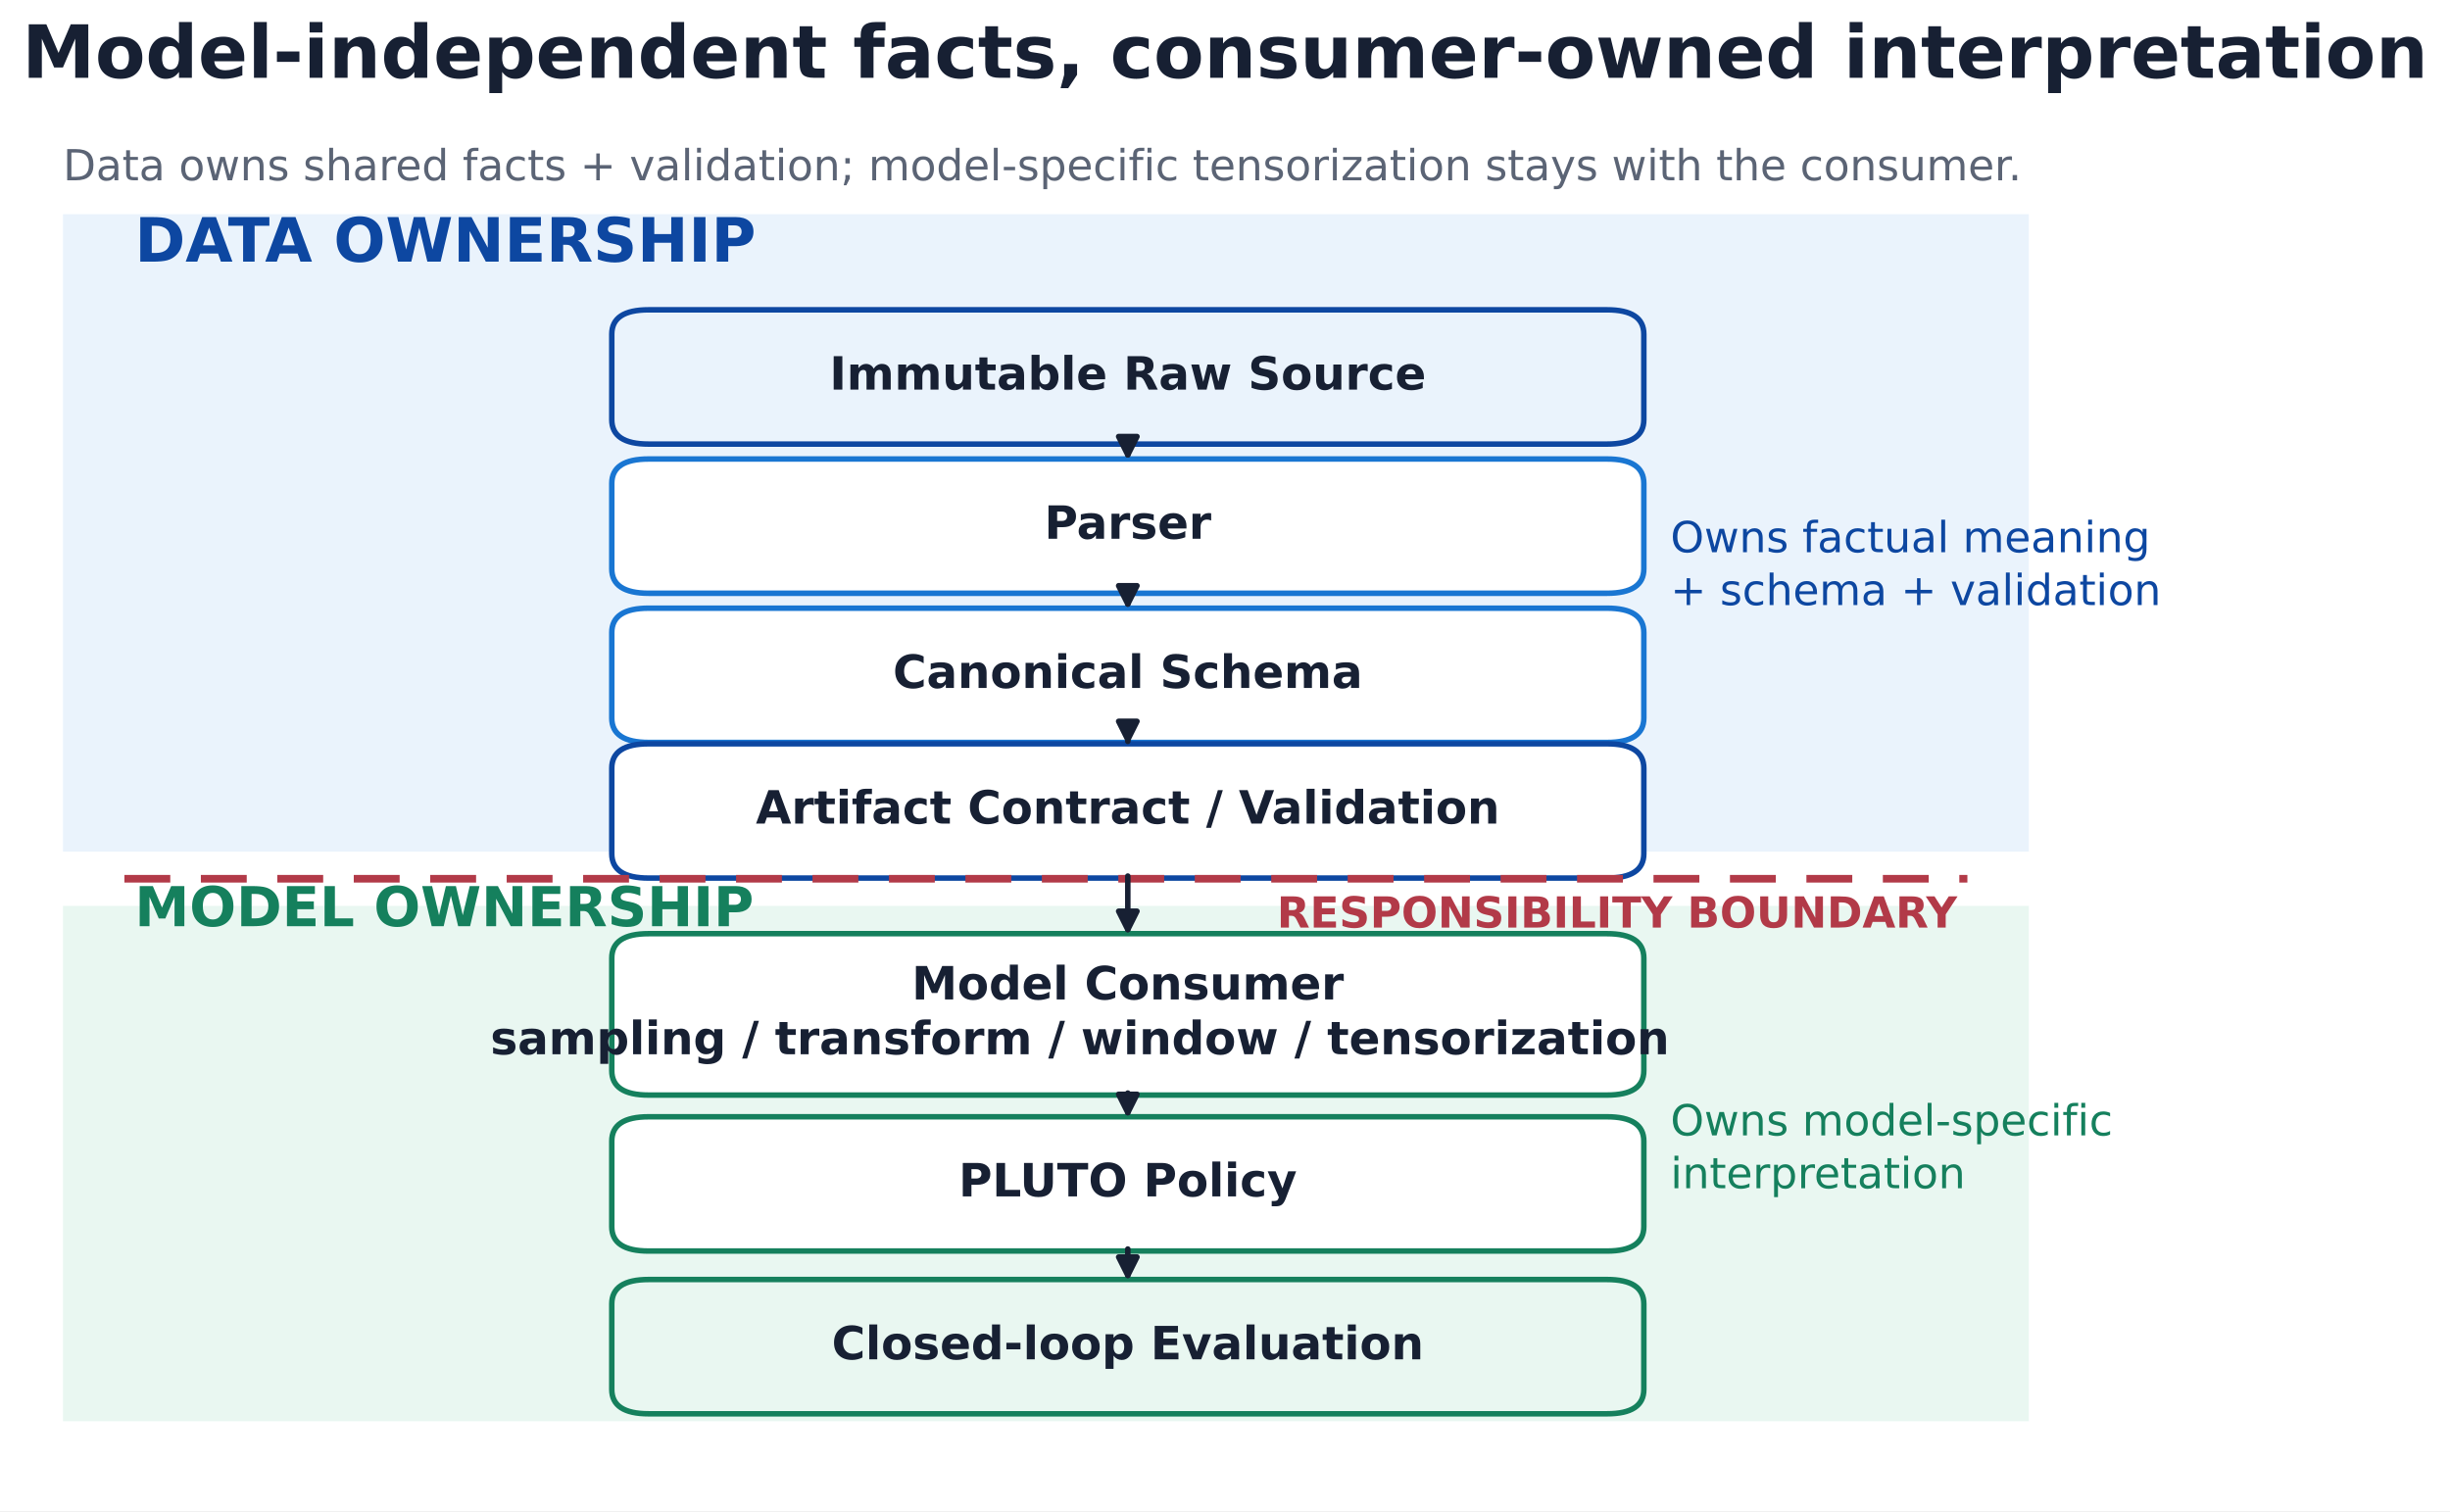
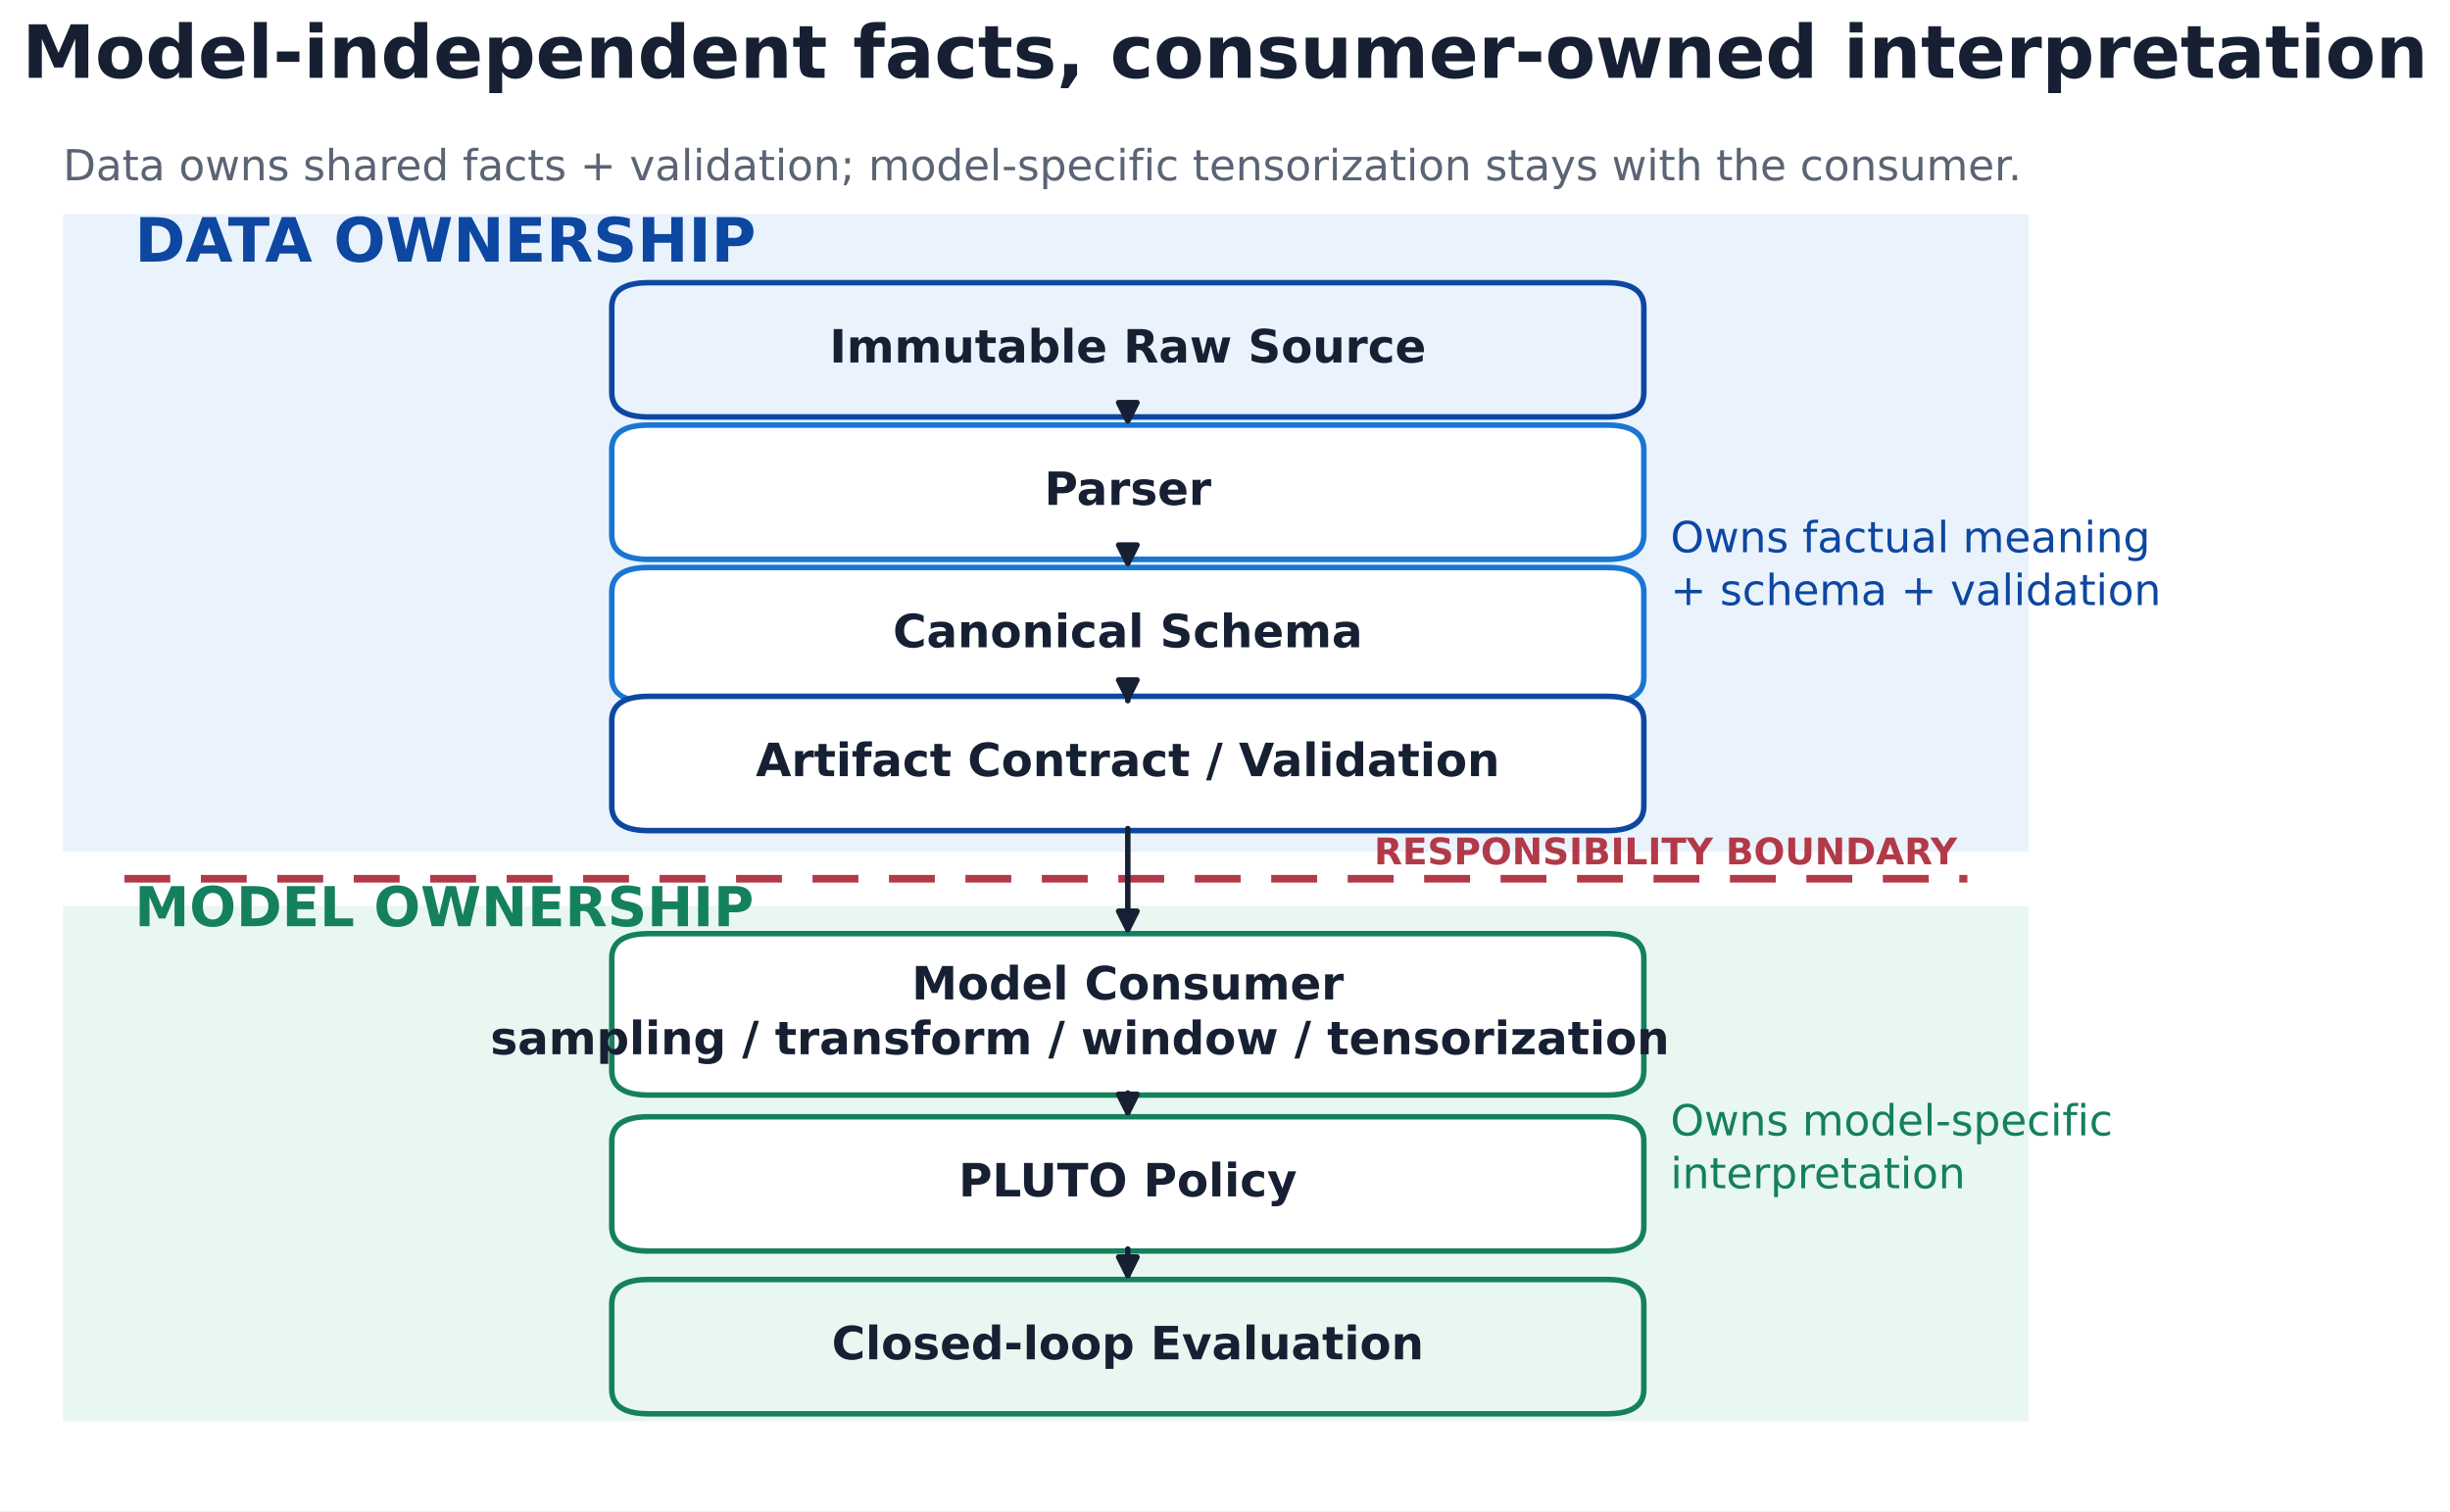
<svg xmlns="http://www.w3.org/2000/svg" width="801.131pt" height="494.156pt" viewBox="0 0 801.131 494.156" version="1.1">
  <defs>
    <style type="text/css">*{stroke-linejoin: round; stroke-linecap: butt}</style>
  </defs>
  <g id="figure_1">
    <g id="patch_1">
      <path d="M 0 494.156 L 801.131 494.156 L 801.131 0 L 0 0 z " style="fill: #ffffff" />
    </g>
    <g id="axes_1">
      <g id="patch_2">
-         <path d="M 20.592 278.502 L 663.408 278.502 L 663.408 70.047 L 20.592 70.047 z " clip-path="url(#pdc6945802a)" style="fill: #eaf3fc" />
+         <path d="M 20.592 278.502 L 663.408 278.502 L 663.408 70.047 L 20.592 70.047 z " clip-path="url(#pc5da45b271)" style="fill: #eaf3fc" />
      </g>
      <g id="patch_3">
-         <path d="M 20.592 464.78 L 663.408 464.78 L 663.408 296.243 L 20.592 296.243 z " clip-path="url(#pdc6945802a)" style="fill: #e9f7f1" />
+         <path d="M 20.592 464.78 L 663.408 464.78 L 663.408 296.243 L 20.592 296.243 z " clip-path="url(#pc5da45b271)" style="fill: #e9f7f1" />
      </g>
      <g id="patch_4">
-         <path d="M 212.098 145.224 L 525.47 145.224 Q 537.523 145.224 537.523 137.241 L 537.523 109.299 Q 537.523 101.316 525.47 101.316 L 212.098 101.316 Q 200.045 101.316 200.045 109.299 L 200.045 137.241 Q 200.045 145.224 212.098 145.224 z " clip-path="url(#pdc6945802a)" style="fill: #eaf3fc; stroke: #0d47a1; stroke-width: 1.8; stroke-linejoin: miter" />
+         <path d="M 212.098 136.354 L 525.47 136.354 Q 537.523 136.354 537.523 128.37 L 537.523 100.429 Q 537.523 92.445 525.47 92.445 L 212.098 92.445 Q 200.045 92.445 200.045 100.429 L 200.045 128.37 Q 200.045 136.354 212.098 136.354 z " clip-path="url(#pc5da45b271)" style="fill: #eaf3fc; stroke: #0d47a1; stroke-width: 1.8; stroke-linejoin: miter" />
      </g>
      <g id="patch_5">
-         <path d="M 212.098 194.011 L 525.47 194.011 Q 537.523 194.011 537.523 186.028 L 537.523 158.086 Q 537.523 150.103 525.47 150.103 L 212.098 150.103 Q 200.045 150.103 200.045 158.086 L 200.045 186.028 Q 200.045 194.011 212.098 194.011 z " clip-path="url(#pdc6945802a)" style="fill: #ffffff; stroke: #1976d2; stroke-width: 1.8; stroke-linejoin: miter" />
+         <path d="M 212.098 182.923 L 525.47 182.923 Q 537.523 182.923 537.523 174.94 L 537.523 146.998 Q 537.523 139.015 525.47 139.015 L 212.098 139.015 Q 200.045 139.015 200.045 146.998 L 200.045 174.94 Q 200.045 182.923 212.098 182.923 z " clip-path="url(#pc5da45b271)" style="fill: #ffffff; stroke: #1976d2; stroke-width: 1.8; stroke-linejoin: miter" />
      </g>
      <g id="patch_6">
-         <path d="M 212.098 242.798 L 525.47 242.798 Q 537.523 242.798 537.523 234.815 L 537.523 206.873 Q 537.523 198.89 525.47 198.89 L 212.098 198.89 Q 200.045 198.89 200.045 206.873 L 200.045 234.815 Q 200.045 242.798 212.098 242.798 z " clip-path="url(#pdc6945802a)" style="fill: #ffffff; stroke: #1976d2; stroke-width: 1.8; stroke-linejoin: miter" />
+         <path d="M 212.098 229.493 L 525.47 229.493 Q 537.523 229.493 537.523 221.51 L 537.523 193.568 Q 537.523 185.584 525.47 185.584 L 212.098 185.584 Q 200.045 185.584 200.045 193.568 L 200.045 221.51 Q 200.045 229.493 212.098 229.493 z " clip-path="url(#pc5da45b271)" style="fill: #ffffff; stroke: #1976d2; stroke-width: 1.8; stroke-linejoin: miter" />
      </g>
      <g id="patch_7">
-         <path d="M 212.098 287.15 L 525.47 287.15 Q 537.523 287.15 537.523 279.167 L 537.523 251.225 Q 537.523 243.242 525.47 243.242 L 212.098 243.242 Q 200.045 243.242 200.045 251.225 L 200.045 279.167 Q 200.045 287.15 212.098 287.15 z " clip-path="url(#pdc6945802a)" style="fill: #ffffff; stroke: #0d47a1; stroke-width: 1.8; stroke-linejoin: miter" />
+         <path d="M 212.098 271.627 L 525.47 271.627 Q 537.523 271.627 537.523 263.644 L 537.523 235.702 Q 537.523 227.719 525.47 227.719 L 212.098 227.719 Q 200.045 227.719 200.045 235.702 L 200.045 263.644 Q 200.045 271.627 212.098 271.627 z " clip-path="url(#pc5da45b271)" style="fill: #ffffff; stroke: #0d47a1; stroke-width: 1.8; stroke-linejoin: miter" />
      </g>
      <g id="patch_8">
-         <path d="M 212.098 358.114 L 525.47 358.114 Q 537.523 358.114 537.523 350.13 L 537.523 313.318 Q 537.523 305.335 525.47 305.335 L 212.098 305.335 Q 200.045 305.335 200.045 313.318 L 200.045 350.13 Q 200.045 358.114 212.098 358.114 z " clip-path="url(#pdc6945802a)" style="fill: #ffffff; stroke: #15805d; stroke-width: 1.8; stroke-linejoin: miter" />
+         <path d="M 212.098 358.114 L 525.47 358.114 Q 537.523 358.114 537.523 350.13 L 537.523 313.318 Q 537.523 305.335 525.47 305.335 L 212.098 305.335 Q 200.045 305.335 200.045 313.318 L 200.045 350.13 Q 200.045 358.114 212.098 358.114 z " clip-path="url(#pc5da45b271)" style="fill: #ffffff; stroke: #15805d; stroke-width: 1.8; stroke-linejoin: miter" />
      </g>
      <g id="patch_9">
-         <path d="M 212.098 409.118 L 525.47 409.118 Q 537.523 409.118 537.523 401.135 L 537.523 373.193 Q 537.523 365.21 525.47 365.21 L 212.098 365.21 Q 200.045 365.21 200.045 373.193 L 200.045 401.135 Q 200.045 409.118 212.098 409.118 z " clip-path="url(#pdc6945802a)" style="fill: #ffffff; stroke: #15805d; stroke-width: 1.8; stroke-linejoin: miter" />
+         <path d="M 212.098 409.118 L 525.47 409.118 Q 537.523 409.118 537.523 401.135 L 537.523 373.193 Q 537.523 365.21 525.47 365.21 L 212.098 365.21 Q 200.045 365.21 200.045 373.193 L 200.045 401.135 Q 200.045 409.118 212.098 409.118 z " clip-path="url(#pc5da45b271)" style="fill: #ffffff; stroke: #15805d; stroke-width: 1.8; stroke-linejoin: miter" />
      </g>
      <g id="patch_10">
-         <path d="M 212.098 462.341 L 525.47 462.341 Q 537.523 462.341 537.523 454.358 L 537.523 426.416 Q 537.523 418.432 525.47 418.432 L 212.098 418.432 Q 200.045 418.432 200.045 426.416 L 200.045 454.358 Q 200.045 462.341 212.098 462.341 z " clip-path="url(#pdc6945802a)" style="fill: #e9f7f1; stroke: #15805d; stroke-width: 1.8; stroke-linejoin: miter" />
+         <path d="M 212.098 462.341 L 525.47 462.341 Q 537.523 462.341 537.523 454.358 L 537.523 426.416 Q 537.523 418.432 525.47 418.432 L 212.098 418.432 Q 200.045 418.432 200.045 426.416 L 200.045 454.358 Q 200.045 462.341 212.098 462.341 z " clip-path="url(#pc5da45b271)" style="fill: #e9f7f1; stroke: #15805d; stroke-width: 1.8; stroke-linejoin: miter" />
      </g>
      <g id="line2d_1">
-         <path d="M 40.68 287.372 L 643.32 287.372 " clip-path="url(#pdc6945802a)" style="fill: none; stroke-dasharray: 15,10; stroke-dashoffset: 0; stroke: #b23a48; stroke-width: 2.5" />
+         <path d="M 40.68 287.372 L 643.32 287.372 " clip-path="url(#pc5da45b271)" style="fill: none; stroke-dasharray: 15,10; stroke-dashoffset: 0; stroke: #b23a48; stroke-width: 2.5" />
      </g>
      <g id="text_1">
        <text style="fill: #5b6475; font: 14px 'DejaVu Sans'; text-anchor: start" x="20.592" y="58.959" transform="rotate(-0 20.592 58.95945)">Data owns shared facts + validation; model-specific tensorization stays with the consumer.</text>
      </g>
      <g id="text_2">
        <text style="fill: #0d47a1; font: 700 20px 'DejaVu Sans'; text-anchor: start" x="44.028" y="85.571" transform="rotate(-0 44.028 85.57065)">DATA OWNERSHIP</text>
      </g>
      <g id="text_3">
        <text style="fill: #15805d; font: 700 18px 'DejaVu Sans'; text-anchor: start" x="44.028" y="302.895" transform="rotate(-0 44.028 302.8954)">MODEL OWNERSHIP</text>
      </g>
      <g id="text_4">
-         <text style="fill: #172033; font: 700 15px 'DejaVu Sans'; text-anchor: middle" x="368.784" y="127.409" transform="rotate(-0 368.784 127.4089)">Immutable Raw Source</text>
+         <text style="fill: #172033; font: 700 15px 'DejaVu Sans'; text-anchor: middle" x="368.784" y="118.539" transform="rotate(-0 368.784 118.5385)">Immutable Raw Source</text>
      </g>
      <g id="patch_11">
-         <path d="M 368.784 144.56 Q 368.784 147.663 368.784 148.753 " style="fill: none; stroke: #172033; stroke-width: 1.8; stroke-linecap: round" />
-         <path d="M 371.784 142.753 L 368.784 148.753 L 365.784 142.753 z " style="fill: #172033; stroke: #172033; stroke-width: 1.8; stroke-linecap: round" />
+         <path d="M 368.784 135.692 Q 368.784 137.683 368.784 137.662 " style="fill: none; stroke: #172033; stroke-width: 1.8; stroke-linecap: round" />
+         <path d="M 371.784 131.662 L 368.784 137.662 L 365.784 131.662 z " style="fill: #172033; stroke: #172033; stroke-width: 1.8; stroke-linecap: round" />
      </g>
      <g id="text_5">
-         <text style="fill: #172033; font: 700 15px 'DejaVu Sans'; text-anchor: middle" x="368.784" y="176.196" transform="rotate(-0 368.784 176.1961)">Parser</text>
+         <text style="fill: #172033; font: 700 15px 'DejaVu Sans'; text-anchor: middle" x="368.784" y="165.108" transform="rotate(-0 368.784 165.1081)">Parser</text>
      </g>
      <g id="patch_12">
-         <path d="M 368.784 193.348 Q 368.784 196.45 368.784 197.54 " style="fill: none; stroke: #172033; stroke-width: 1.8; stroke-linecap: round" />
-         <path d="M 371.784 191.54 L 368.784 197.54 L 365.784 191.54 z " style="fill: #172033; stroke: #172033; stroke-width: 1.8; stroke-linecap: round" />
+         <path d="M 368.784 182.262 Q 368.784 184.253 368.784 184.232 " style="fill: none; stroke: #172033; stroke-width: 1.8; stroke-linecap: round" />
+         <path d="M 371.784 178.232 L 368.784 184.232 L 365.784 178.232 z " style="fill: #172033; stroke: #172033; stroke-width: 1.8; stroke-linecap: round" />
      </g>
      <g id="text_6">
-         <text style="fill: #172033; font: 700 15px 'DejaVu Sans'; text-anchor: middle" x="368.784" y="224.983" transform="rotate(-0 368.784 224.9833)">Canonical Schema</text>
+         <text style="fill: #172033; font: 700 15px 'DejaVu Sans'; text-anchor: middle" x="368.784" y="211.678" transform="rotate(-0 368.784 211.6777)">Canonical Schema</text>
      </g>
      <g id="patch_13">
-         <path d="M 368.784 242.139 Q 368.784 243.019 368.784 241.887 " style="fill: none; stroke: #172033; stroke-width: 1.8; stroke-linecap: round" />
-         <path d="M 371.784 235.887 L 368.784 241.887 L 365.784 235.887 z " style="fill: #172033; stroke: #172033; stroke-width: 1.8; stroke-linecap: round" />
+         <path d="M 368.784 228.831 Q 368.784 229.606 368.784 228.367 " style="fill: none; stroke: #172033; stroke-width: 1.8; stroke-linecap: round" />
+         <path d="M 371.784 222.367 L 368.784 228.367 L 365.784 222.367 z " style="fill: #172033; stroke: #172033; stroke-width: 1.8; stroke-linecap: round" />
      </g>
      <g id="text_7">
-         <text style="fill: #172033; font: 700 15px 'DejaVu Sans'; text-anchor: middle" x="368.784" y="269.335" transform="rotate(-0 368.784 269.3353)">Artifact Contract  /  Validation</text>
+         <text style="fill: #172033; font: 700 15px 'DejaVu Sans'; text-anchor: middle" x="368.784" y="253.812" transform="rotate(-0 368.784 253.8121)">Artifact Contract  /  Validation</text>
      </g>
      <g id="patch_14">
-         <path d="M 368.784 286.489 Q 368.784 296.244 368.784 303.986 " style="fill: none; stroke: #172033; stroke-width: 1.8; stroke-linecap: round" />
-         <path d="M 371.784 297.986 L 368.784 303.986 L 365.784 297.986 z " style="fill: #172033; stroke: #172033; stroke-width: 1.8; stroke-linecap: round" />
+         <path d="M 368.784 270.962 Q 368.784 288.478 368.784 303.981 " style="fill: none; stroke: #172033; stroke-width: 1.8; stroke-linecap: round" />
+         <path d="M 371.784 297.981 L 368.784 303.981 L 365.784 297.981 z " style="fill: #172033; stroke: #172033; stroke-width: 1.8; stroke-linecap: round" />
      </g>
      <g id="text_8">
        <text style="fill: #172033; font: 700 15px 'DejaVu Sans'" transform="translate(298.1305 326.8365)">Model Consumer</text>
        <text style="fill: #172033; font: 700 15px 'DejaVu Sans'" transform="translate(160.3379 344.773)">sampling  /  transform  /  window  /  tensorization</text>
      </g>
      <g id="patch_15">
        <path d="M 368.784 357.451 Q 368.784 361.66 368.784 363.856 " style="fill: none; stroke: #172033; stroke-width: 1.8; stroke-linecap: round" />
        <path d="M 371.784 357.856 L 368.784 363.856 L 365.784 357.856 z " style="fill: #172033; stroke: #172033; stroke-width: 1.8; stroke-linecap: round" />
      </g>
      <g id="text_9">
        <text style="fill: #172033; font: 700 15px 'DejaVu Sans'; text-anchor: middle" x="368.784" y="391.245" transform="rotate(-0 368.784 391.2447)">PLUTO Policy</text>
      </g>
      <g id="patch_16">
        <path d="M 368.784 408.455 Q 368.784 413.773 368.784 417.079 " style="fill: none; stroke: #172033; stroke-width: 1.8; stroke-linecap: round" />
        <path d="M 371.784 411.079 L 368.784 417.079 L 365.784 411.079 z " style="fill: #172033; stroke: #172033; stroke-width: 1.8; stroke-linecap: round" />
      </g>
      <g id="text_10">
        <text style="fill: #172033; font: 700 15px 'DejaVu Sans'; text-anchor: middle" x="368.784" y="444.526" transform="rotate(-0 368.784 444.5257)">Closed-loop Evaluation</text>
      </g>
      <g id="text_11">
-         <text style="fill: #b23a48; font: 700 14px 'DejaVu Sans'; text-anchor: end" x="639.972" y="303.332" transform="rotate(-0 639.972 303.3323)">RESPONSIBILITY BOUNDARY</text>
+         <text style="fill: #b23a48; font: 700 12px 'DejaVu Sans'; text-anchor: end" x="639.972" y="282.659" transform="rotate(-0 639.972 282.659)">RESPONSIBILITY BOUNDARY</text>
      </g>
      <g id="text_12">
        <text style="fill: #0d47a1; font: 14px 'DejaVu Sans'" transform="translate(546.228 180.5895)">Owns factual meaning</text>
        <text style="fill: #0d47a1; font: 14px 'DejaVu Sans'" transform="translate(546.228 197.8621)">+ schema + validation</text>
      </g>
      <g id="text_13">
        <text style="fill: #15805d; font: 14px 'DejaVu Sans'" transform="translate(546.228 371.3031)">Owns model-specific</text>
        <text style="fill: #15805d; font: 14px 'DejaVu Sans'" transform="translate(546.228 388.5757)">interpretation</text>
      </g>
      <g id="text_14">
        <text style="fill: #172033; font: 700 24px 'DejaVu Sans'; text-anchor: start" x="7.2" y="25.436" transform="rotate(-0 7.2 25.43625)">Model-independent facts, consumer-owned interpretation</text>
      </g>
    </g>
  </g>
  <defs>
-     <clipPath id="pdc6945802a">
+     <clipPath id="pc5da45b271">
      <rect x="7.2" y="43.436" width="669.6" height="443.52" />
    </clipPath>
  </defs>
</svg>
